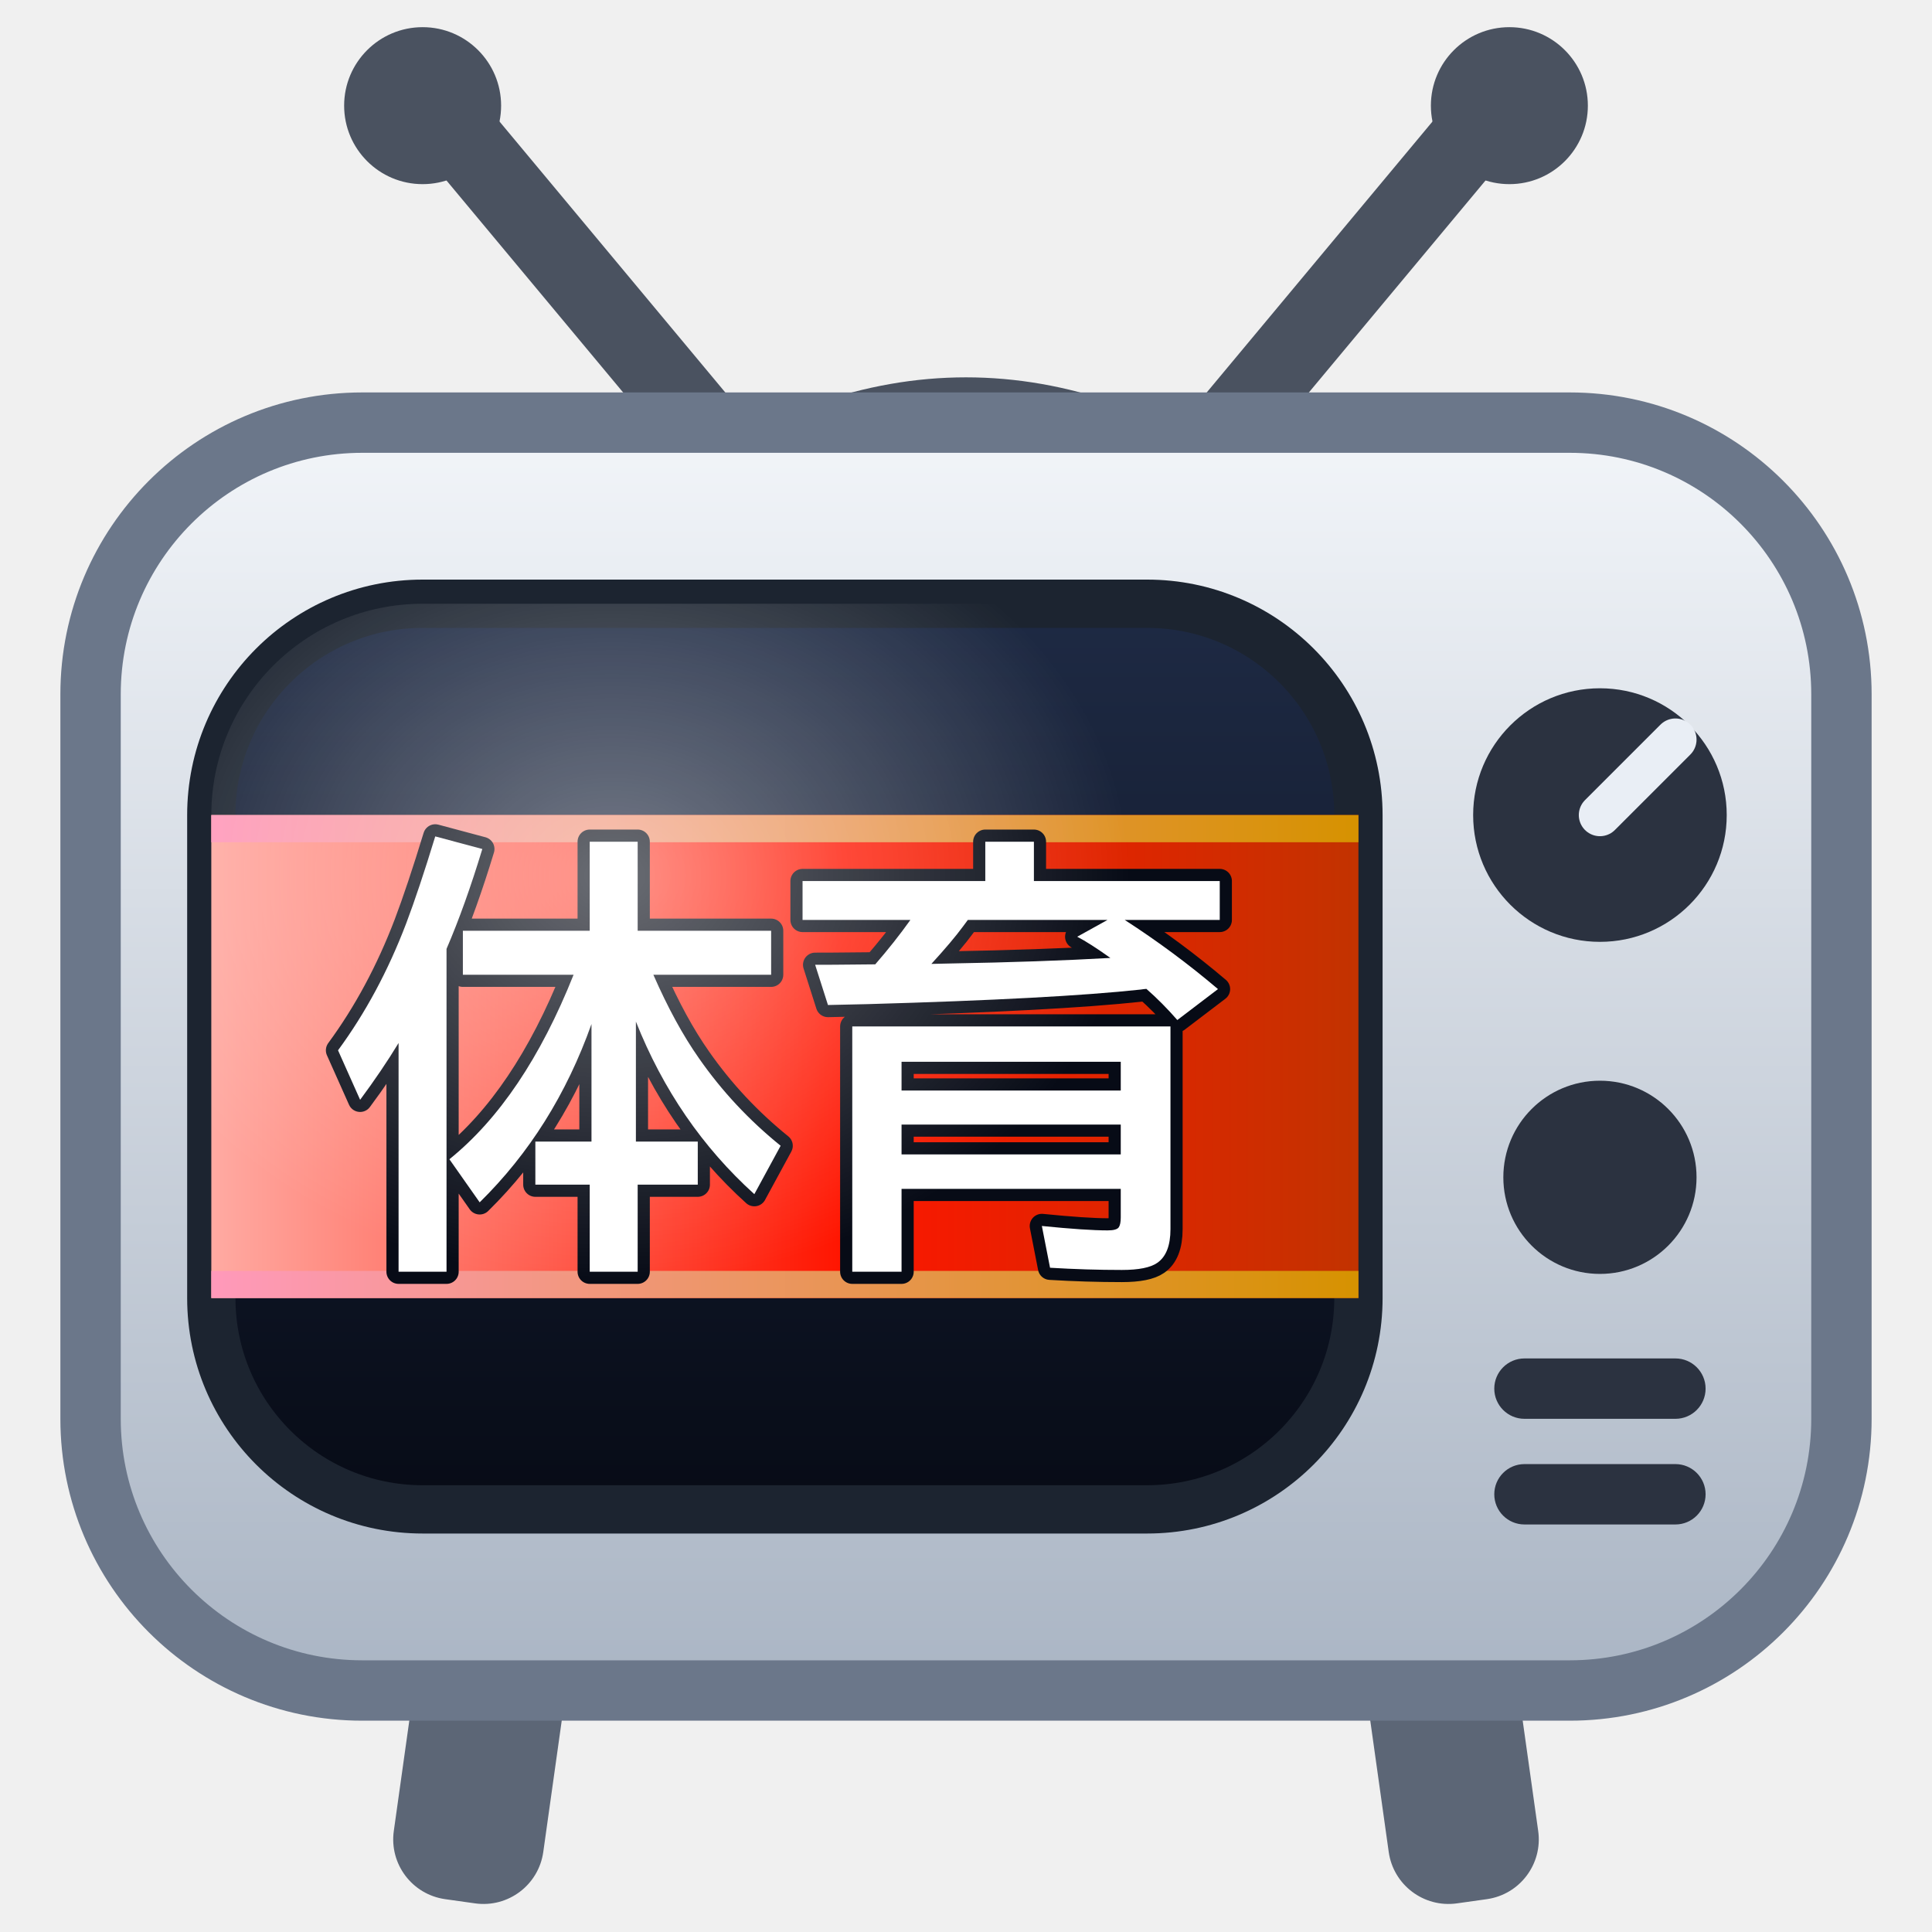
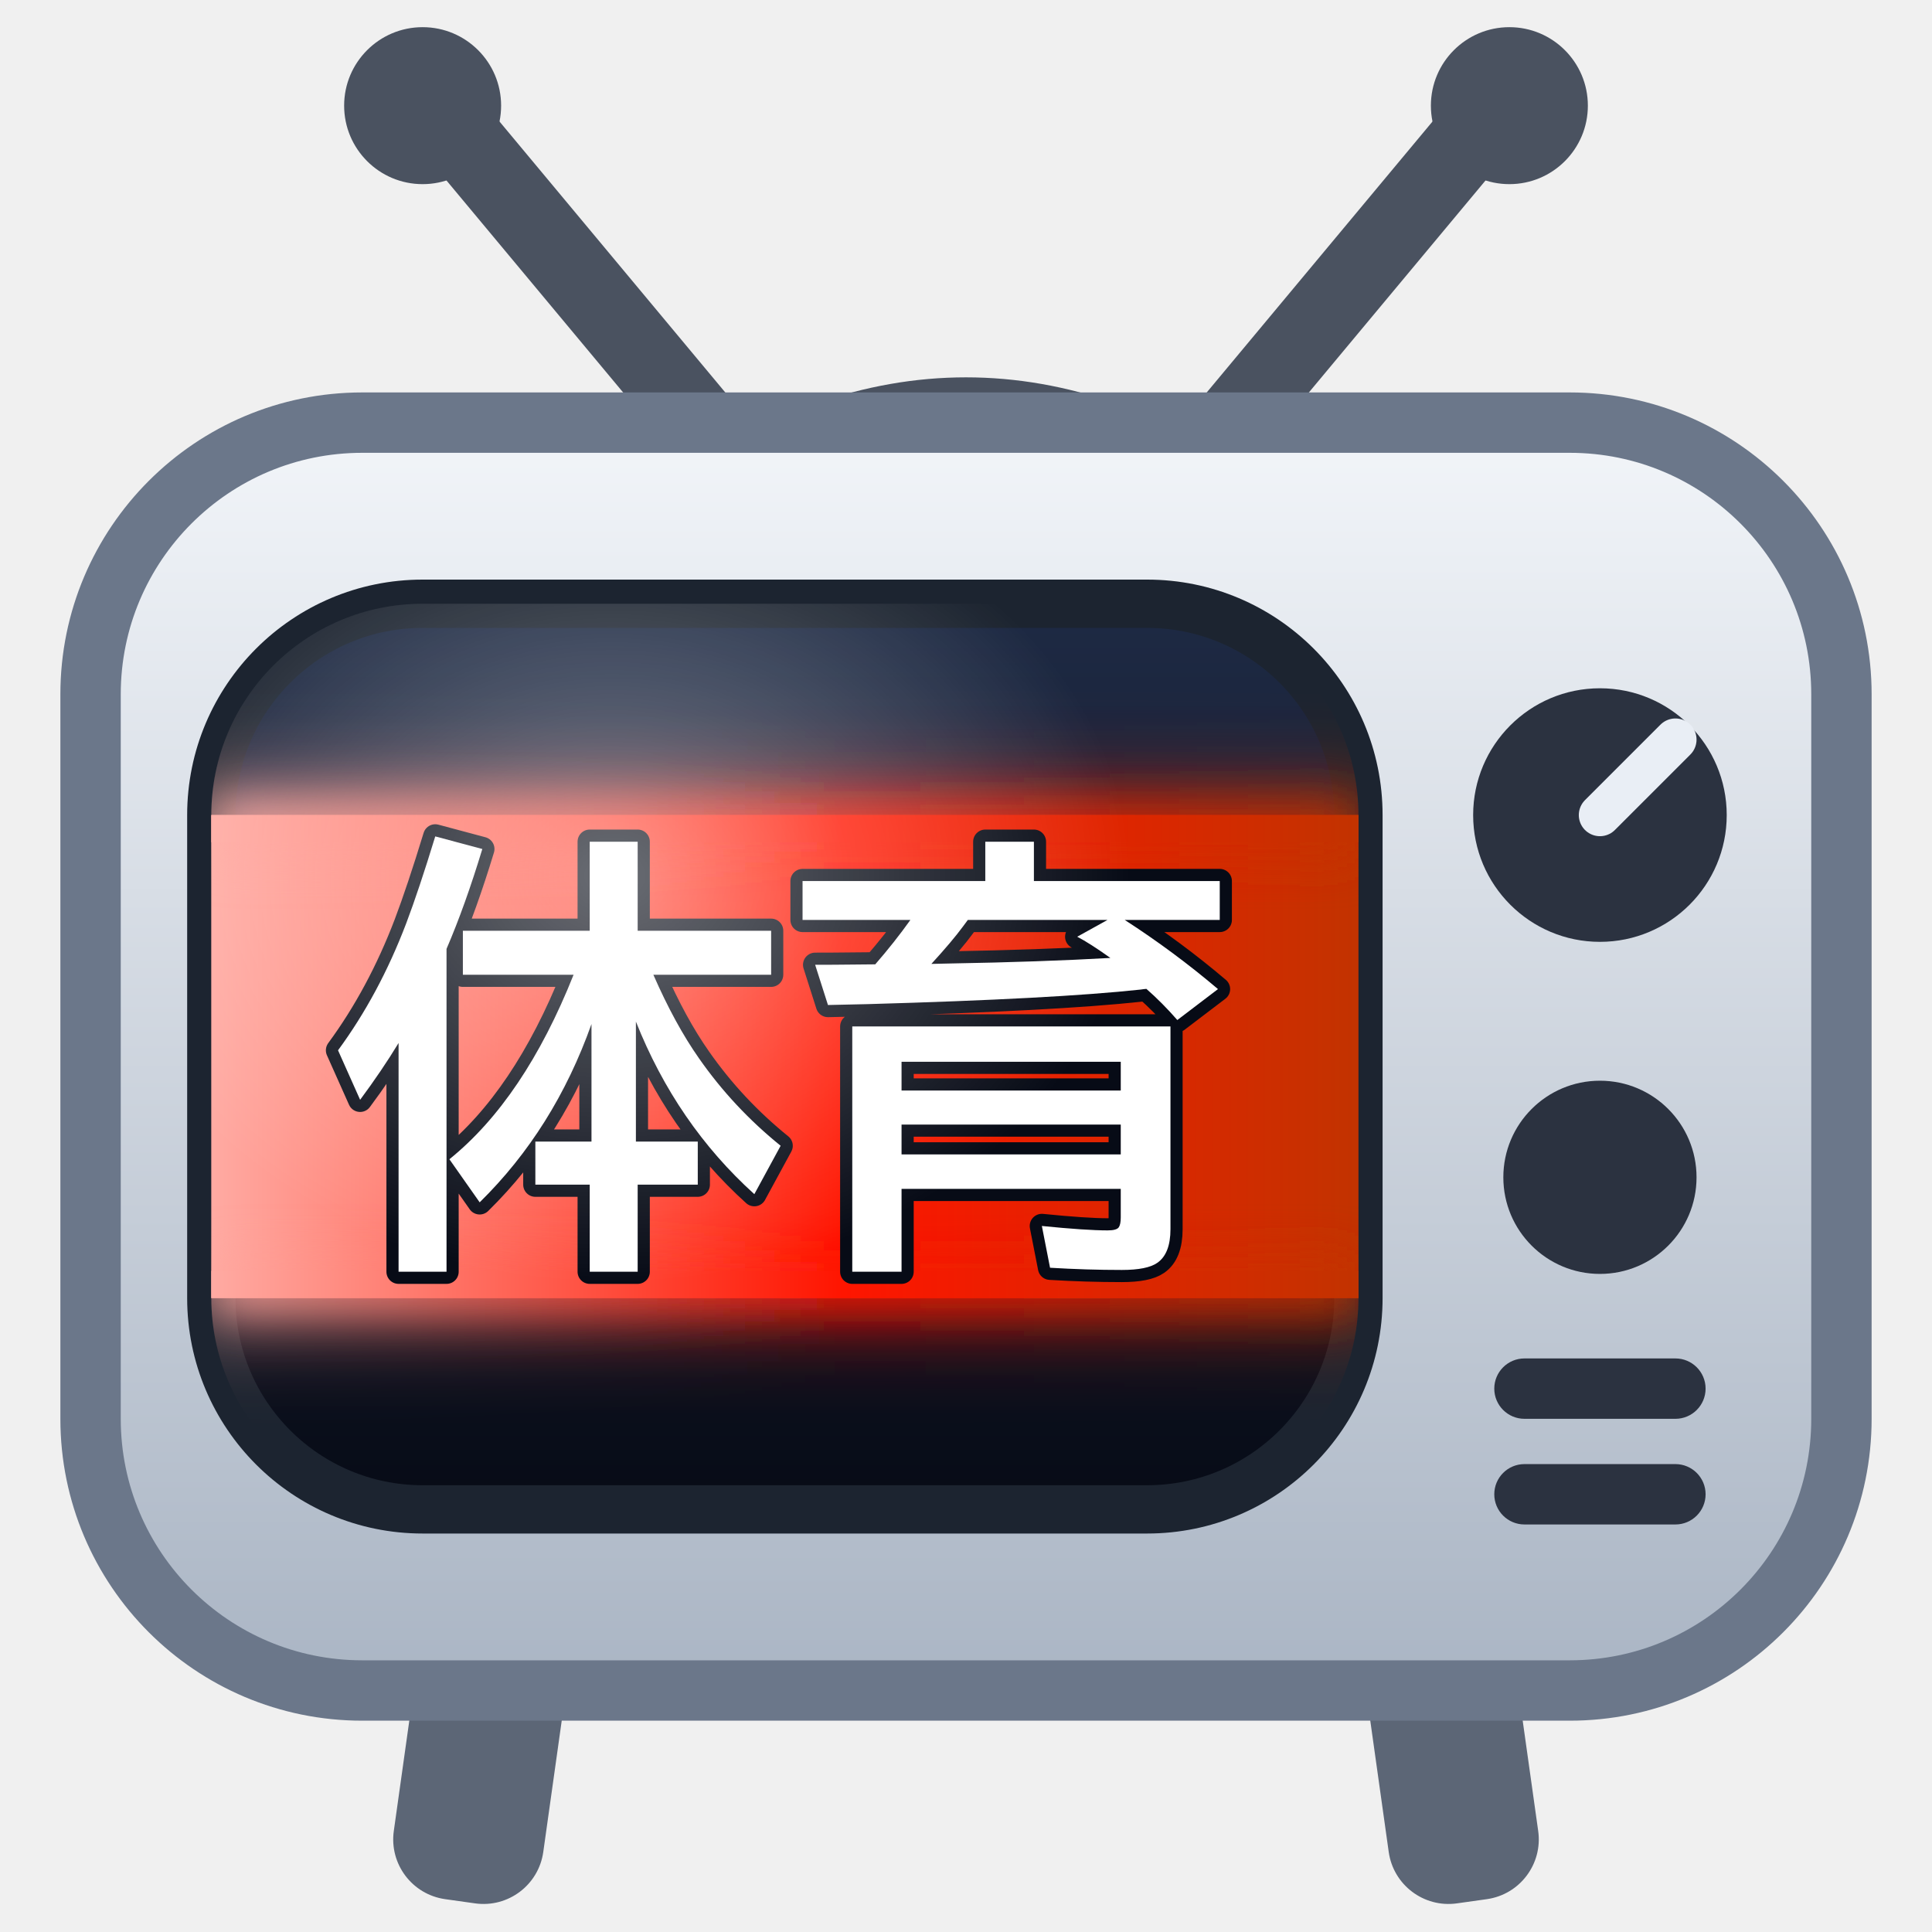
<svg xmlns="http://www.w3.org/2000/svg" viewBox="0 0 64 64">
  <defs>
    <linearGradient id="cab" x1="0" y1="0" x2="0" y2="1">
      <stop offset="0" stop-color="#F2F5F9" />
      <stop offset="1" stop-color="#AAB5C4" />
    </linearGradient>
    <linearGradient id="scr" x1="0" y1="0" x2="0" y2="1">
      <stop offset="0" stop-color="#1E2A44" />
      <stop offset="1" stop-color="#070B16" />
    </linearGradient>
    <linearGradient id="bd" x1="0" y1="0" x2="1" y2="0">
      <stop offset="0" stop-color="#FFABA3" />
      <stop offset=".55" stop-color="#FF1500" />
      <stop offset="1" stop-color="#C23300" />
    </linearGradient>
    <clipPath id="sc">
      <rect x="7" y="20" width="38" height="30" rx="7" />
    </clipPath>
    <radialGradient id="gl" cx=".35" cy=".3" r=".9">
      <stop offset="0" stop-color="#fff" stop-opacity=".4" />
      <stop offset=".5" stop-color="#fff" stop-opacity="0" />
    </radialGradient>
    <linearGradient id="rbl" x1="0" y1="0" x2="1" y2="0">
-       <stop offset="0" stop-color="#FF99BB" />
-       <stop offset="1" stop-color="#D69200" />
+       <stop offset="0" stop-color="#FFABA3" />
+       <stop offset=".55" stop-color="#FF1500" />
+       <stop offset="1" stop-color="#C23300" />
    </linearGradient>
+     <filter id="neon" x="-20%" y="-300%" width="140%" height="700%">
+       <feGaussianBlur stdDeviation=".8" />
+     </filter>
+     <filter id="neon2" x="-20%" y="-50%" width="140%" height="200%">
+       <feGaussianBlur stdDeviation="1.2" />
+     </filter>
  </defs>
  <path d="M24 15 L14 3 M40 15 L50 3" stroke="#4A5260" stroke-width="2.6" stroke-linecap="round" />
  <circle cx="14" cy="3.5" r="2.6" fill="#4A5260" />
  <circle cx="50" cy="3.5" r="2.6" fill="#4A5260" />
  <path d="M22 16 Q32 9 42 16 Z" fill="#4A5260" />
  <rect x="14" y="54" width="5" height="9" rx="2" fill="#5C6676" transform="rotate(8 16 54)" />
  <rect x="45" y="54" width="5" height="9" rx="2" fill="#5C6676" transform="rotate(-8 48 54)" />
  <rect x="3" y="14" width="58" height="42" rx="9" fill="url(#cab)" stroke="#6B778A" stroke-width="2" />
  <rect x="7" y="20" width="38" height="30" rx="7" fill="url(#scr)" stroke="#1C2430" stroke-width="1.6" />
+   <g clip-path="url(#sc)">
+     <rect x="6" y="25.5" width="40" height="19" fill="url(#bd)" opacity=".35" filter="url(#neon2)" />
+   </g>
  <rect x="7" y="27" width="38" height="16" fill="url(#bd)" clip-path="url(#sc)" />
+   <g clip-path="url(#sc)" filter="url(#neon)">
+     <rect x="7" y="26.6" width="38" height="1.6" fill="url(#rbl)" />
+     <rect x="7" y="41.8" width="38" height="1.6" fill="url(#rbl)" />
+   </g>
  <rect x="7" y="27" width="38" height="0.9" fill="url(#rbl)" clip-path="url(#sc)" />
  <rect x="7" y="42.1" width="38" height="0.9" fill="url(#rbl)" clip-path="url(#sc)" />
  <path d="M1454 1149Q1552 925 1661 770Q1816 548 2030 375L1911 156Q1559 474 1375 937V394H1655V199H1383V-195H1166V199H920V394H1174V926Q1005 450 668 119L531 314Q869 587 1093 1149H592V1348H1166V1751H1383V1348H1987V1149ZM518 1266V-195H301V840Q225 715 127 583L27 807Q213 1060 335 1380Q393 1533 467 1775L680 1718Q602 1461 518 1266Z" fill="#fff" stroke="#070B16" stroke-width="110" paint-order="stroke" stroke-linejoin="round" transform="translate(11.00 40.70) scale(0.00732 -0.00732)" />
  <path d="M1127 1573H1968V1397H1538Q1761 1253 1960 1084L1776 944Q1708 1022 1636 1085Q1623 1084 1611 1082Q1224 1040 375 1016L195 1012L137 1194Q223 1194 302 1195L409 1196Q496 1296 568 1397H80V1573H907V1751H1127ZM828 1397Q820 1386 805 1366Q758 1302 663 1198L752 1200Q1153 1207 1473 1225Q1379 1292 1323 1321L1460 1397ZM1745 915V-2Q1745 -114 1685 -155Q1639 -187 1525 -187Q1365 -187 1200 -177L1163 12Q1362 -8 1461 -8Q1501 -8 1511 6Q1520 19 1520 51V180H528V-195H305V915ZM528 755V625H1520V755ZM528 471V336H1520V471Z" fill="#fff" stroke="#070B16" stroke-width="110" paint-order="stroke" stroke-linejoin="round" transform="translate(26.00 40.70) scale(0.00732 -0.00732)" />
  <rect x="7" y="20" width="38" height="30" rx="7" fill="url(#gl)" />
  <circle cx="53" cy="27" r="4.2" fill="#2B3240" />
  <path d="M53 27 L55.5 24.5" stroke="#E9EEF5" stroke-width="1.4" stroke-linecap="round" />
  <circle cx="53" cy="39" r="3.2" fill="#2B3240" />
  <rect x="49.5" y="45" width="7" height="2" rx="1" fill="#2B3240" />
  <rect x="49.5" y="48.5" width="7" height="2" rx="1" fill="#2B3240" />
</svg>
